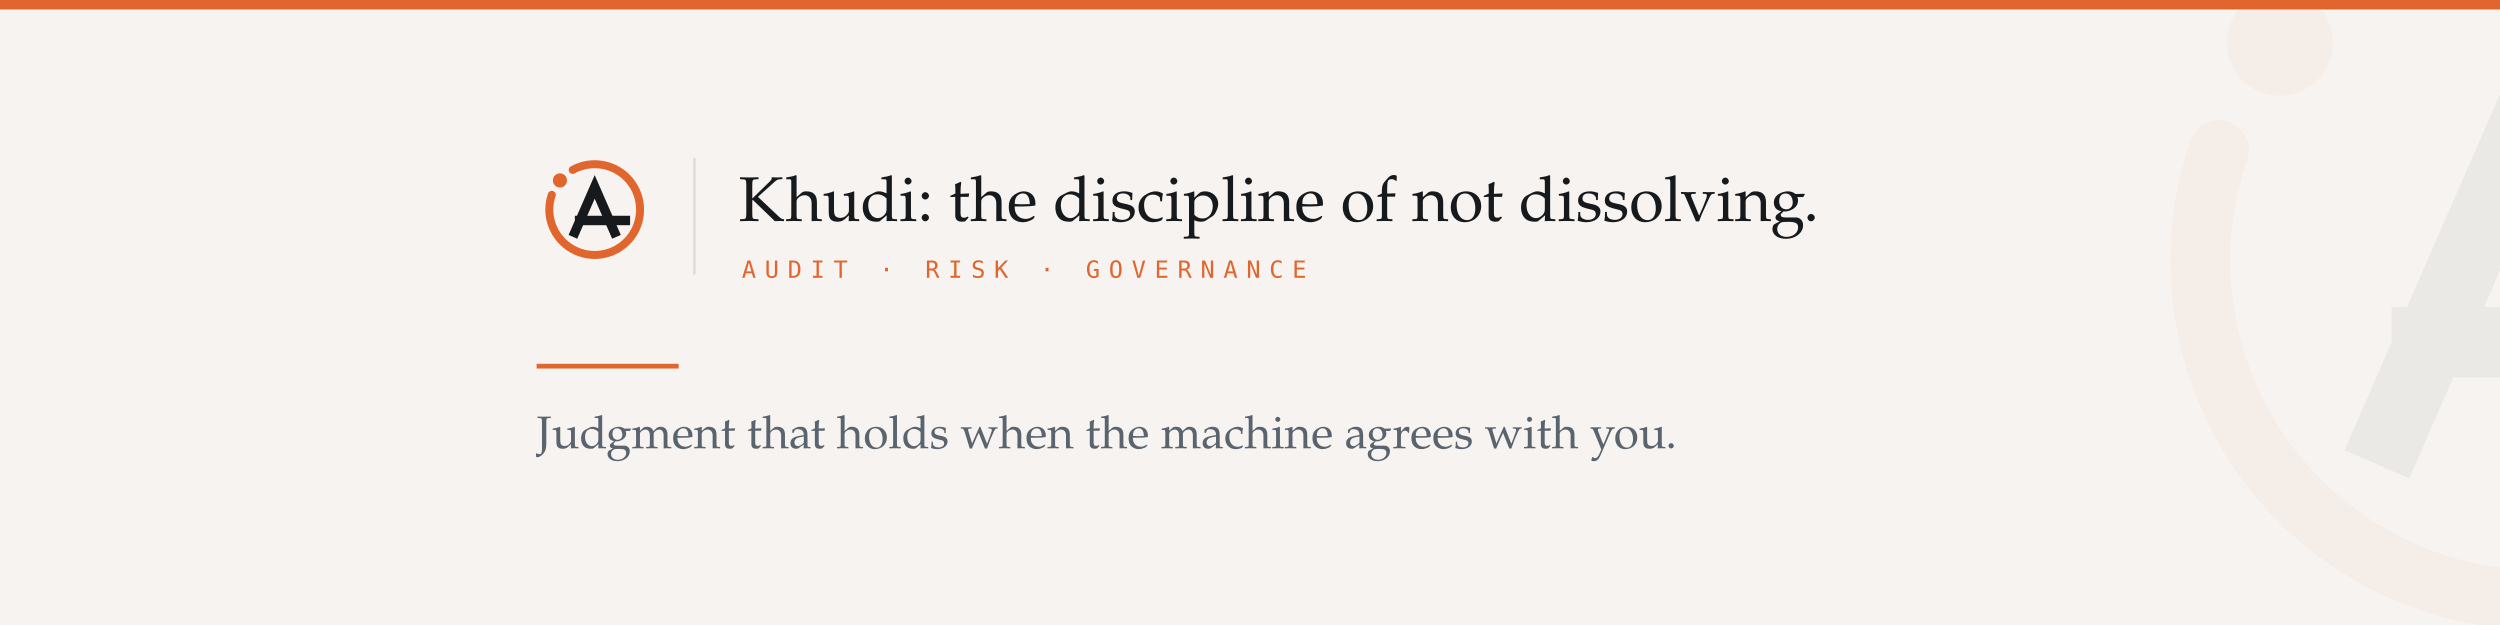
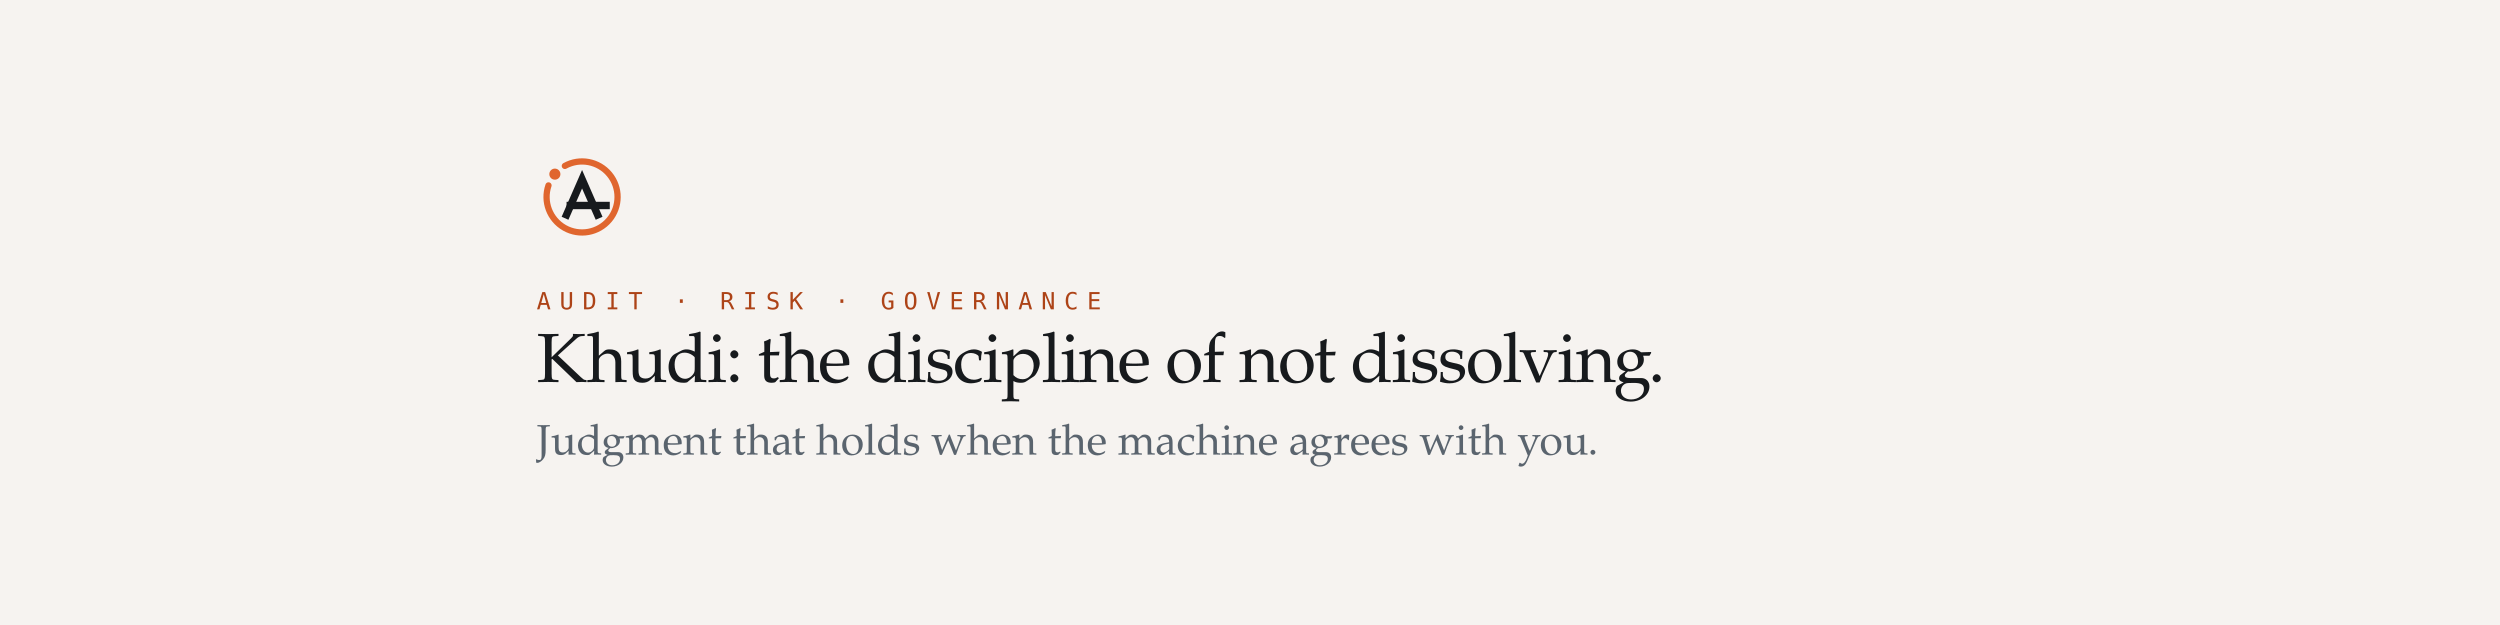
<svg xmlns="http://www.w3.org/2000/svg" viewBox="0 0 1584 396" fill="none">
  <rect width="1584" height="396" fill="#F6F3F0" />
-   <rect x="0" y="0" width="1584" height="6" fill="#E0662E" />
-   <g transform="translate(1334 -110) scale(8.6)" opacity=".05">
+   <g transform="translate(340 96) scale(.9)">
    <path d="M19.88 10.13 A25 25 0 1 1 8.36 23.86" stroke="#E0662E" stroke-width="4.4" stroke-linecap="round" />
    <circle cx="12.85" cy="15.93" r="3.9" fill="#E0662E" />
    <path d="M20 47 L32 19.5 L44 47" stroke="#171A1D" stroke-width="5.2" stroke-linejoin="miter" stroke-linecap="butt" />
    <path d="M21.09 38 H51.5" stroke="#171A1D" stroke-width="5.2" stroke-linecap="butt" />
  </g>
-   <g transform="translate(340 96) scale(1.15)">
-     <path d="M19.88 10.13 A25 25 0 1 1 8.36 23.86" stroke="#E0662E" stroke-width="4.4" stroke-linecap="round" />
-     <circle cx="12.85" cy="15.93" r="3.9" fill="#E0662E" />
-     <path d="M20 47 L32 19.5 L44 47" stroke="#171A1D" stroke-width="5.2" stroke-linejoin="miter" stroke-linecap="butt" />
-     <path d="M21.09 38 H51.5" stroke="#171A1D" stroke-width="5.2" stroke-linecap="butt" />
-   </g>
-   <path d="M440 100 V174" stroke="#E2DAD3" stroke-width="1.5" />
-   <text x="468" y="140" font-family="'Bitstream Charter',Charter,'Iowan Old Style','Palatino Linotype',Palatino,'Book Antiqua',Georgia,serif" font-size="40" fill="#171A1D">Khudi: the discipline of not dissolving.</text>
-   <text x="470" y="176" font-family="ui-monospace,'SF Mono',Menlo,'Cascadia Mono','Roboto Mono',monospace" font-size="15" letter-spacing="5.5" fill="#E0662E">AUDIT · RISK · GOVERNANCE</text>
-   <path d="M340 232 H430" stroke="#E0662E" stroke-width="3" />
-   <text x="340" y="284" font-family="'Bitstream Charter',Charter,'Iowan Old Style','Palatino Linotype',Palatino,'Book Antiqua',Georgia,serif" font-size="29" fill="#5A646E">Judgment that holds when the machine agrees with you.</text>
+   <text x="340" y="196" font-family="ui-monospace,'SF Mono',Menlo,'Cascadia Mono','Roboto Mono',monospace" font-size="15" letter-spacing="5.5" fill="#AD4317">AUDIT · RISK · GOVERNANCE</text>
+   <text x="340" y="242" font-family="'Bitstream Charter',Charter,'Iowan Old Style','Palatino Linotype',Palatino,'Book Antiqua',Georgia,serif" font-size="44" letter-spacing="-0.97" fill="#171A1D">Khudi: the discipline of not dissolving.</text>
+   <text x="340" y="288" font-family="'Bitstream Charter',Charter,'Iowan Old Style','Palatino Linotype',Palatino,'Book Antiqua',Georgia,serif" font-size="27" fill="#5A646E">Judgment that holds when the machine agrees with you.</text>
</svg>
